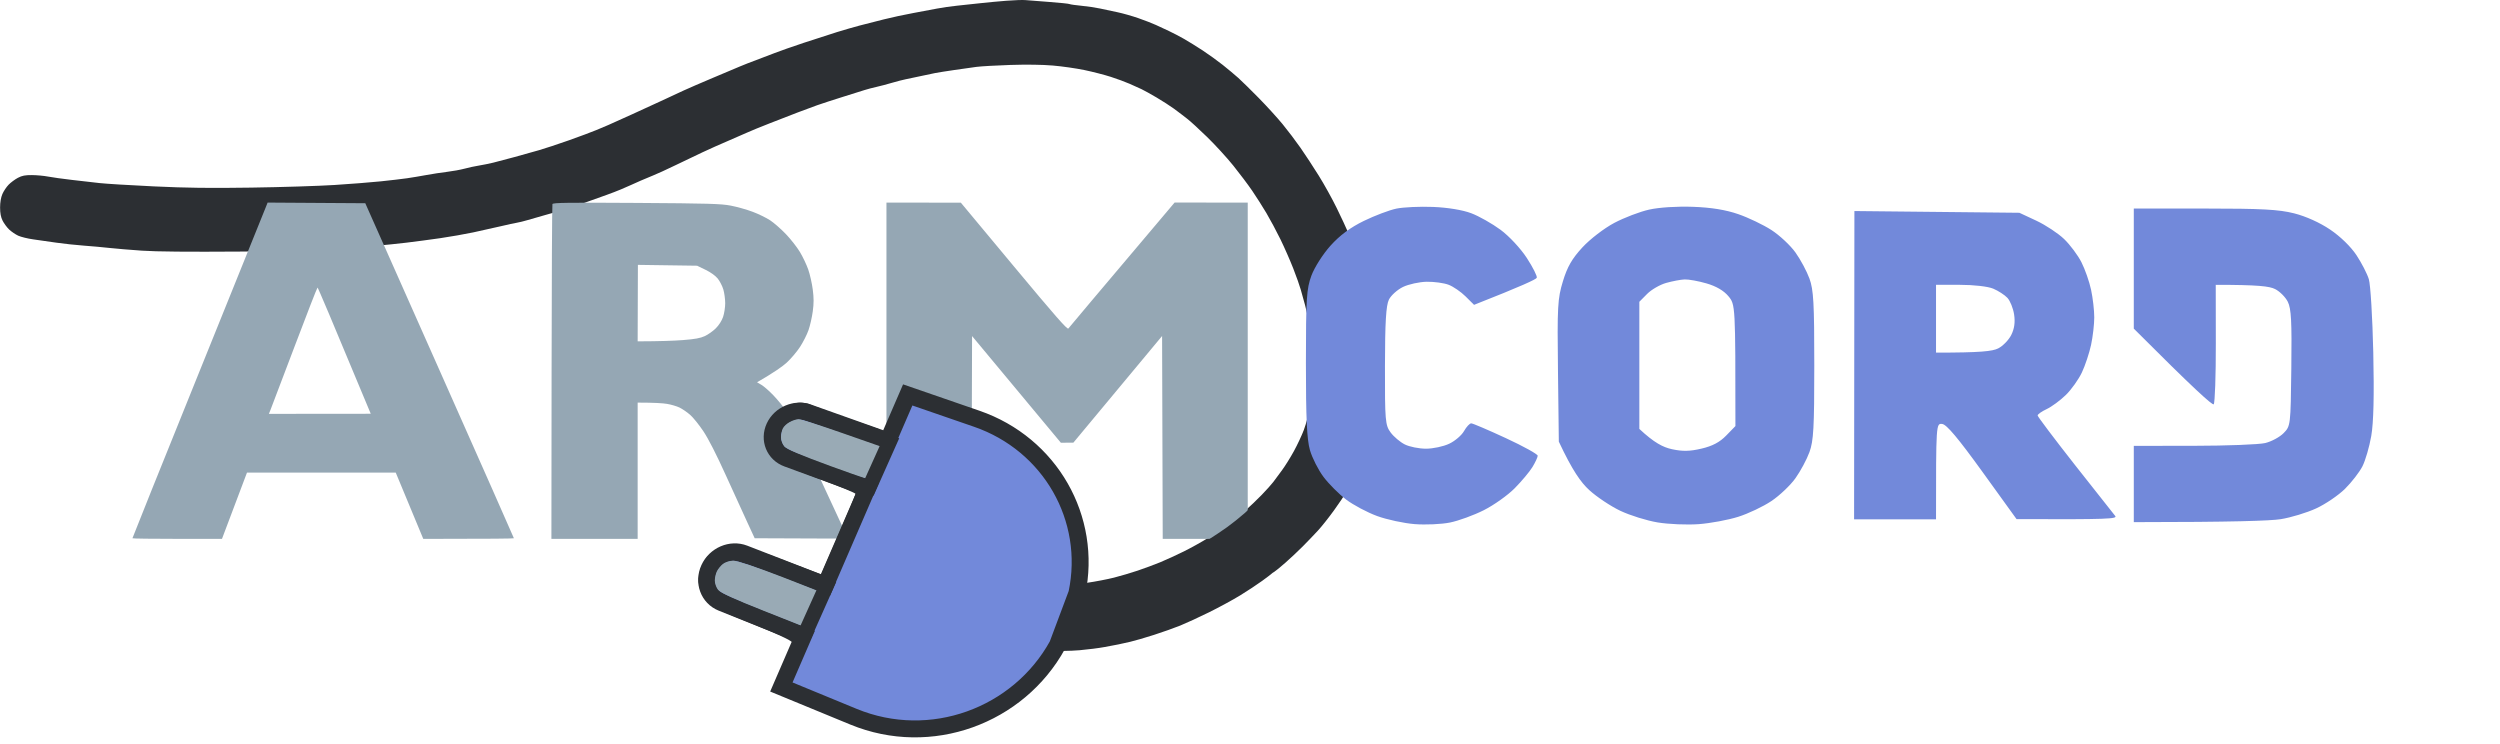
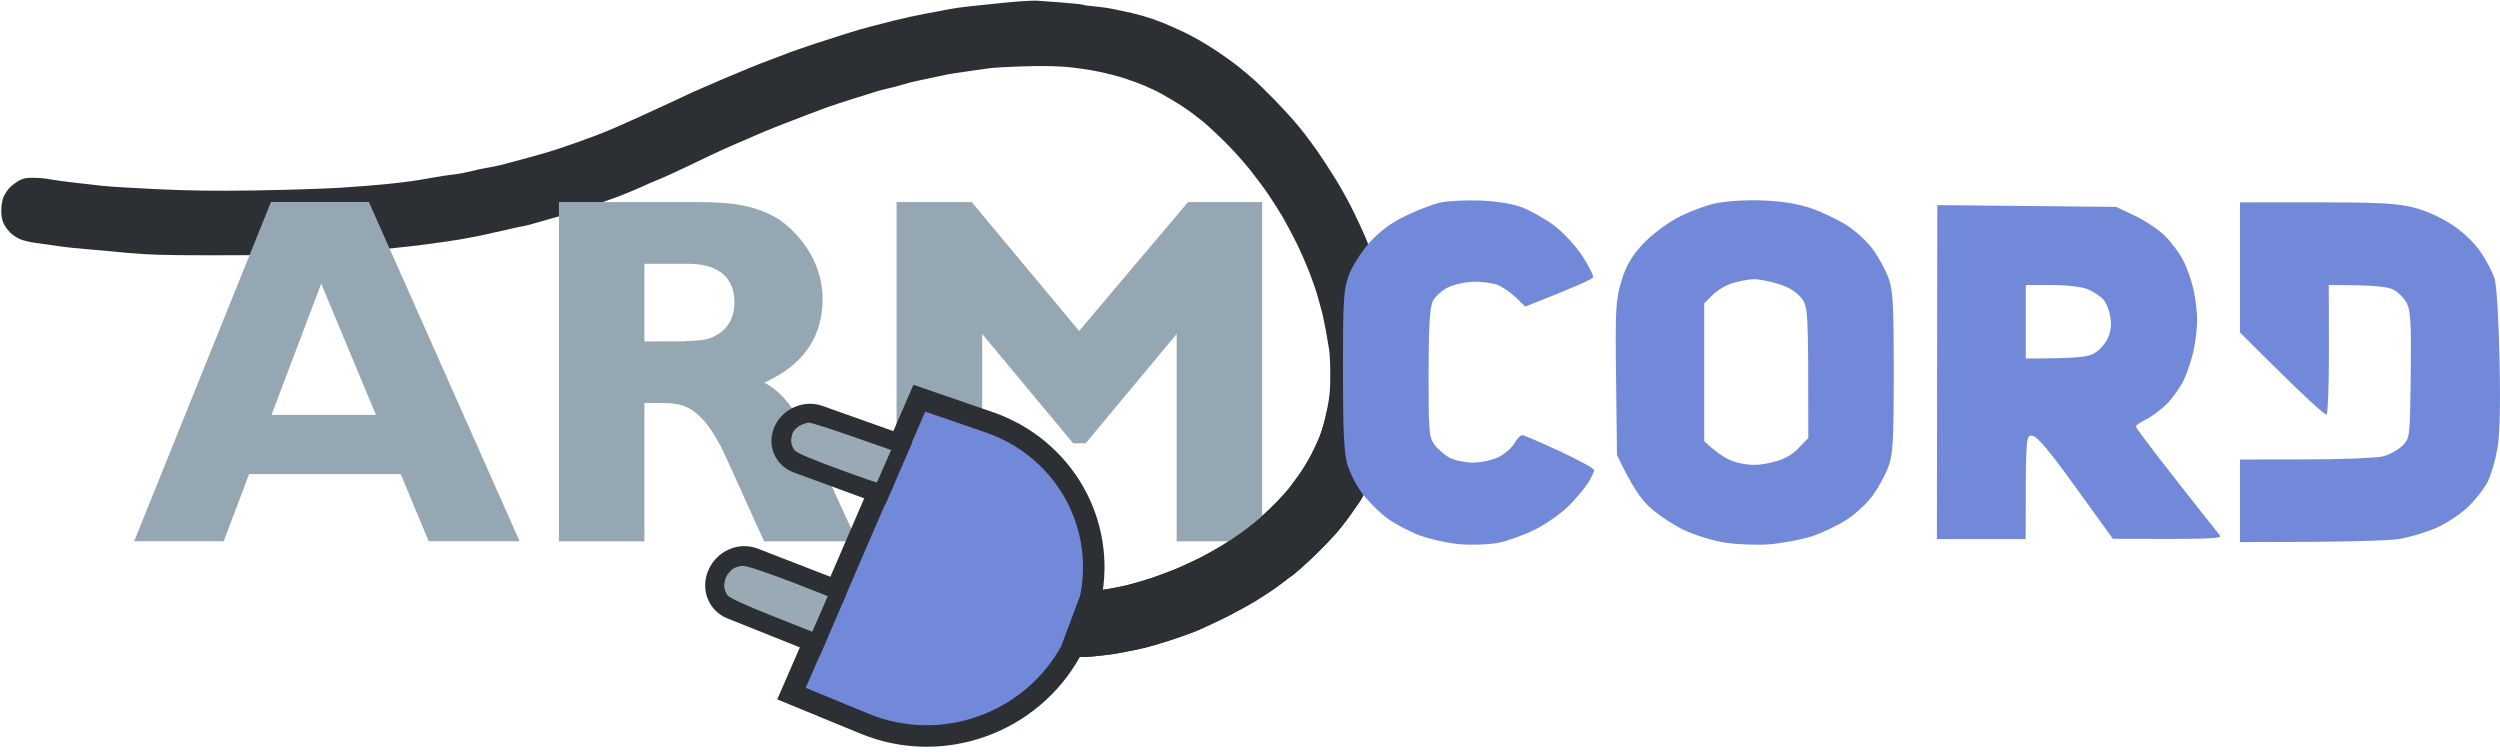
- <svg xmlns="http://www.w3.org/2000/svg" version="1.2" baseProfile="tiny-ps" viewBox="0 0 3629 1080" width="1613" height="480">
+ <svg xmlns="http://www.w3.org/2000/svg" version="1.2" viewBox="0 0 1977 596" width="1977" height="596">
  <style>
- 		tspan { white-space:pre }
- 		.shp0 { fill: #2c2f33 } 
- 		.shp1 { fill: #95a7b4 } 
- 		.shp2 { fill: #7289da;stroke: #2c2f33;stroke-width: 24.572;stroke-dasharray: 0 } 
- 		.shp3 { fill: #99aab5 } 
- 		.shp4 { fill: #7289da } 
+ 		.s0 { fill: #2c2f33 } 
+ 		.s1 { fill: #95a7b3 } 
+ 		.s2 { fill: #7289da;stroke: #2c2f33;stroke-width: 17;stroke-dasharray: 0 } 
+ 		.s3 { fill: #99aab5 } 
+ 		.s4 { fill: #2c2f33;stroke: #2c2f33;stroke-width: 3.5;stroke-dasharray: 0 } 
+ 		.s5 { fill: #7289da } 
	</style>
-   <g id="Folder 1">
-     <g id="ARMCORD-LOGO">
-       <path id="Path 0" class="shp0" d="M1488.18 0.12C1491.67 0.46 1507.18 1.69 1522.64 2.8C1538.13 3.95 1551.59 5.35 1552.59 5.92C1553.59 6.46 1561.36 7.58 1569.84 8.38C1578.33 9.15 1590.56 10.98 1597.05 12.4C1603.53 13.83 1614.99 16.29 1622.48 17.83C1629.96 19.4 1643.42 23.23 1652.42 26.35C1661.39 29.46 1672.82 33.92 1677.82 36.2C1682.8 38.52 1691.4 42.49 1696.88 45.06C1702.37 47.63 1712.17 52.75 1718.66 56.43C1725.14 60.12 1737.4 67.72 1745.89 73.29C1754.37 78.86 1767.43 88.29 1774.92 94.23C1782.4 100.18 1792.61 108.72 1797.61 113.2C1802.58 117.69 1815.95 130.8 1827.29 142.35C1838.64 153.89 1854.15 170.92 1861.78 180.2C1869.41 189.49 1881.16 205 1887.9 214.69C1894.64 224.38 1906.53 242.49 1914.3 254.98C1922.1 267.43 1933.87 288.66 1940.45 302.15C1947.05 315.63 1954.48 331.55 1956.96 337.55C1959.48 343.52 1964.42 355.78 1967.99 364.75C1971.53 373.75 1974.45 381.92 1974.45 382.89C1974.45 383.89 1976.51 390.83 1979.02 398.32C1981.54 405.8 1984.76 417.66 1986.22 424.63C1987.71 431.63 1990.22 442.66 1991.82 449.15C1993.42 455.63 1995.54 468.29 1996.51 477.26C1997.48 486.26 1998.88 507.06 1999.62 523.55C2000.37 540 2000.34 558.8 1999.59 565.29C1998.82 571.78 1997.71 582.38 1997.11 588.86C1996.51 595.35 1994.39 607.2 1992.39 615.18C1990.37 623.18 1988.05 632.55 1987.19 636.06C1986.34 639.55 1982.65 650.15 1979.02 659.63C1975.39 669.12 1968.68 683.83 1964.11 692.32C1959.53 700.8 1954.59 710.18 1953.1 713.18C1951.62 716.18 1944.25 727.2 1936.7 737.66C1929.16 748.15 1918.47 761.63 1912.93 767.6C1907.39 773.6 1897.56 783.86 1891.07 790.38C1884.58 796.92 1873.27 807.55 1865.95 813.98C1858.61 820.4 1851.27 826.43 1849.61 827.35C1847.95 828.26 1846.18 829.52 1845.7 830.12C1845.18 830.72 1839.07 835.38 1832.07 840.46C1825.09 845.55 1810.81 854.98 1800.32 861.4C1789.83 867.83 1769.43 878.92 1754.95 886.06C1740.49 893.2 1721.69 901.86 1713.2 905.29C1704.71 908.72 1687.57 914.8 1675.11 918.8C1662.62 922.83 1647.11 927.35 1640.62 928.83C1634.14 930.35 1626.36 932.06 1623.36 932.66C1620.39 933.23 1611.39 934.95 1603.42 936.43C1595.42 937.95 1579.1 940.03 1567.1 941.09C1554.36 942.23 1531.44 942.55 1511.75 941.83C1481.64 940.78 1475.58 940 1452.78 934.26C1436.26 930.09 1424 925.86 1417.72 922.15C1412.4 919 1406.17 913.98 1403.86 910.98C1401.57 907.98 1398.32 900.23 1396.63 893.75C1393.89 883.26 1393.83 880.92 1396.12 872.86C1397.52 867.89 1400.23 861.35 1402.14 858.38C1404.03 855.38 1407.63 851.12 1410.12 848.89C1412.63 846.66 1418.35 843.09 1422.83 840.92C1428.32 838.29 1434.26 837.03 1440.98 837.12C1446.46 837.2 1453.41 838.18 1456.41 839.32C1459.41 840.43 1468.81 842.98 1477.27 844.98C1489.24 847.78 1499.87 848.63 1524.47 848.83C1545.96 849.03 1563.27 848.12 1578.02 846.03C1589.99 844.32 1607.53 840.95 1617.02 838.55C1626.51 836.12 1642.02 831.55 1651.51 828.35C1660.99 825.18 1675.68 819.69 1684.17 816.23C1692.65 812.75 1708.17 805.6 1718.66 800.4C1729.14 795.18 1744.66 786.55 1753.15 781.23C1761.63 775.89 1774.29 767.46 1781.26 762.43C1788.26 757.43 1799.69 748.29 1806.66 742.15C1813.66 735.98 1824.84 725.32 1831.49 718.43C1838.15 711.55 1845.78 703.06 1848.41 699.58C1851.04 696.06 1856.81 688.32 1861.18 682.32C1865.58 676.35 1873.21 664.09 1878.13 655.12C1883.07 646.12 1889.61 632.23 1892.64 624.26C1895.67 616.26 1900.24 599.52 1902.76 587.06C1906.44 568.8 1907.36 559.03 1907.36 537.15C1907.36 522.18 1906.59 505.43 1905.62 499.95C1904.64 494.46 1902.53 482.2 1900.9 472.72C1899.27 463.26 1896.36 449.78 1894.39 442.78C1892.44 435.8 1889.67 425.8 1888.21 420.55C1886.79 415.32 1881.87 401.43 1877.3 389.72C1872.7 377.98 1864.35 359 1858.75 347.52C1853.15 336.03 1843.95 318.89 1838.35 309.4C1832.72 299.92 1823.38 285.23 1817.58 276.75C1811.78 268.26 1799.49 251.92 1790.29 240.46C1781.06 228.98 1763.83 210.15 1751.97 198.63C1740.14 187.12 1727.17 175.26 1723.2 172.32C1719.2 169.38 1715.51 166.55 1715.03 166C1714.51 165.46 1709.66 161.78 1704.17 157.83C1698.71 153.86 1687.28 146.52 1678.77 141.49C1670.25 136.49 1660.45 131.03 1656.94 129.4C1653.45 127.78 1645.71 124.26 1639.71 121.63C1633.71 119 1621.48 114.46 1612.48 111.58C1603.5 108.69 1586.36 104.26 1574.36 101.75C1562.39 99.23 1541.56 96.26 1528.1 95.12C1512.73 93.83 1489.75 93.52 1466.38 94.29C1445.92 94.98 1423.89 96.23 1417.4 97.09C1410.89 97.95 1396.6 99.98 1385.63 101.58C1374.66 103.15 1362 105.18 1357.51 106.03C1353 106.92 1343.2 108.98 1335.71 110.63C1328.22 112.29 1318.85 114.29 1314.85 115.03C1310.85 115.8 1301.88 118.12 1294.88 120.18C1287.91 122.26 1277.71 124.95 1272.19 126.18C1266.71 127.4 1258.96 129.43 1254.96 130.72C1250.96 131.98 1236.67 136.46 1223.22 140.69C1209.73 144.89 1192.98 150.35 1185.98 152.83C1179.01 155.29 1166.35 159.98 1157.87 163.26C1149.38 166.52 1131.41 173.49 1117.95 178.75C1104.46 184 1089.35 190.2 1084.38 192.49C1079.38 194.8 1066.72 200.32 1056.23 204.78C1045.74 209.23 1029.43 216.52 1019.94 220.98C1010.46 225.43 992.48 234.03 980.02 240.06C967.54 246.12 953.25 252.66 948.25 254.6C943.25 256.58 935.11 259.98 930.11 262.2C925.11 264.43 918.59 267.35 915.59 268.69C912.59 270.06 906.05 272.89 901.07 275.03C896.07 277.15 886.67 280.75 880.19 283.06C873.7 285.38 859.01 290.6 847.53 294.72C836.04 298.8 822.15 303.46 816.67 305C811.18 306.58 799.75 309.8 791.27 312.18C782.78 314.55 771.35 317.83 765.86 319.49C760.38 321.12 753.43 322.83 750.43 323.29C747.43 323.75 736.83 326.06 726.83 328.43C716.86 330.8 698.89 334.8 686.91 337.35C674.94 339.89 653.28 343.69 638.82 345.78C624.34 347.86 602.31 350.8 589.82 352.29C577.33 353.75 558.56 355.72 548.07 356.6C537.59 357.52 513.5 359.63 494.56 361.35C468.38 363.66 433.09 364.6 348.46 365.2C273.97 365.75 226.56 365.32 205.99 363.89C189.02 362.75 167.79 360.95 158.78 359.95C149.81 358.92 133.07 357.43 121.58 356.58C110.12 355.75 92.15 353.8 81.66 352.29C71.18 350.75 56.09 348.58 48.09 347.49C40.12 346.38 30.32 343.98 26.32 342.15C22.32 340.29 16.4 336.26 13.14 333.18C9.92 330.09 5.63 324.29 3.63 320.29C1.11 315.26 0 309.4 0 301.23C0 293.83 1.23 286.58 3.31 281.75C5.14 277.49 9.23 271.38 12.4 268.12C15.57 264.89 21.63 260.38 25.86 258.15C31.83 254.98 36.46 254.09 46.29 254.18C53.26 254.23 63.89 255.2 69.86 256.38C75.86 257.52 91.38 259.69 104.35 261.18C117.32 262.66 135.3 264.72 144.27 265.75C153.27 266.78 188.79 268.95 223.22 270.58C271.22 272.83 304.28 273.26 364.77 272.35C408.21 271.72 462.52 270 485.47 268.55C508.41 267.09 538.64 264.72 552.62 263.26C566.59 261.8 583.73 259.8 590.73 258.78C597.71 257.78 610.36 255.66 618.85 254.09C627.34 252.52 640.82 250.43 648.8 249.49C656.8 248.55 668.23 246.46 674.2 244.86C680.2 243.23 689.6 241.2 695.09 240.35C700.57 239.46 709.97 237.58 715.95 236.12C721.95 234.69 735.83 231 746.8 227.98C757.78 224.95 773.72 220.49 782.21 218.06C790.69 215.63 810.27 209.18 825.75 203.69C841.21 198.2 859.19 191.49 865.67 188.78C872.16 186.06 879.93 182.8 882.93 181.49C885.9 180.2 901.42 173.23 917.39 165.98C933.36 158.72 953.79 149.35 962.77 145.15C971.77 140.92 984.82 134.83 991.8 131.63C998.8 128.4 1018 120.09 1034.46 113.15C1050.92 106.2 1068.89 98.63 1074.37 96.32C1079.86 93.98 1090.49 89.83 1097.98 87.09C1105.46 84.35 1117.29 79.8 1124.29 77.06C1131.29 74.29 1150.47 67.55 1166.95 62.09C1183.41 56.63 1205.04 49.66 1215.04 46.55C1225.02 43.46 1239.7 39.23 1247.7 37.12C1255.68 35.03 1271.62 30.98 1283.08 28.09C1294.56 25.2 1313.77 21.06 1325.74 18.92C1337.71 16.75 1353.23 13.83 1360.23 12.43C1367.2 11.03 1380.29 9.15 1389.26 8.26C1398.23 7.35 1413.35 5.72 1422.83 4.66C1432.32 3.58 1449.46 1.98 1460.95 1.09C1472.44 0.2 1484.67 -0.22 1488.18 0.12Z" />
-       <path id="Path 0" fill-rule="evenodd" class="shp1" d="M388.35 294.09L530.16 295.03L638.02 537.74C697.37 671.23 745.89 780.86 745.89 781.37C745.89 781.86 716.29 782.29 614.34 782.31L574.39 686.11L358.43 686.06L322.14 782.23L257.25 782.26C221.56 782.26 192.27 781.89 192.13 781.4C192.02 780.91 235.22 673.31 288.2 542.31C341.14 411.29 385.35 301.83 386.4 299.09L388.35 294.09ZM427.41 503.26C445.24 456.09 460.27 417.49 460.84 417.46C461.41 417.43 479.04 458.66 538.1 600.66L390.2 600.8L392.6 594.89C393.95 591.66 409.61 550.43 427.41 503.26ZM801.84 296.23C801.3 297.57 800.75 407.46 800.61 540.46L800.35 782.26L925.56 782.26L925.56 584.46C950.19 584.49 962.22 585.31 968.22 586.31C974.2 587.31 982.37 589.71 986.37 591.66C990.37 593.6 997.23 598.29 1001.6 602.09C1006 605.86 1014.74 616.71 1021.06 626.2C1028.46 637.34 1039.91 659.8 1053.46 689.71C1065 715.17 1079.18 746.2 1084.95 758.69L1095.43 781.37C1200.07 782.06 1230.47 781.86 1230.47 781.37C1230.47 780.86 1226.3 771.69 1221.22 760.94C1216.16 750.2 1202.59 721.03 1191.1 696.06C1179.61 671.11 1165.3 640.91 1159.3 628.91C1153.3 616.94 1145.07 602.26 1141.01 596.26C1136.92 590.26 1128.64 580.2 1122.61 573.89C1116.55 567.57 1108.72 560.71 1105.23 558.69L1098.89 554.97C1123.81 540.57 1135.95 531.89 1141.98 526.4C1147.98 520.91 1156.64 510.69 1161.21 503.71C1165.78 496.71 1171.35 485.69 1173.61 479.2C1175.87 472.71 1178.64 460.49 1179.78 452C1181.38 440.31 1181.36 432.6 1179.75 420.23C1178.58 411.26 1175.64 398.2 1173.18 391.2C1170.73 384.2 1165.3 372.77 1161.1 365.8C1156.9 358.8 1147.72 347.09 1140.69 339.77C1133.67 332.43 1123.44 323.49 1117.95 319.86C1112.46 316.23 1101.01 310.63 1092.52 307.46C1084.06 304.26 1069.75 300.23 1060.77 298.51C1046.6 295.77 1028.54 295.26 923.62 294.57C824.01 293.94 802.61 294.23 801.84 296.23ZM925.91 384.51L1011.86 385.74L1024.06 391.66C1031.49 395.23 1038.43 400.23 1041.77 404.34C1044.8 408.09 1048.49 415.26 1049.94 420.23C1051.43 425.23 1052.63 434.2 1052.66 440.2C1052.66 446.17 1051.26 455.17 1049.54 460.17C1047.69 465.57 1043.49 472.17 1039.09 476.54C1035.06 480.54 1027.86 485.66 1023.11 487.89C1016.63 490.91 1008.77 492.34 991.37 493.69C978.62 494.66 958.62 495.46 925.56 495.54L925.91 384.51ZM1286.74 782.26L1410.12 782.26L1411.03 487.86L1539.9 642.69L1558.04 642.63L1686.88 487.77L1687.8 782.26L1811.21 782.26L1811.21 294.11L1705.06 294.03C1586.9 433.8 1551.79 475.51 1550.79 476.91C1549.39 478.89 1531.33 458.29 1471.84 386.83L1394.72 294.2L1286.74 294.11L1286.74 782.26Z" />
-       <path id="Path 0" class="shp0" d="M1906.76 585.94C1908.36 586.63 1917.13 597.77 1926.22 610.69C1935.33 623.63 1945.68 639.14 1949.22 645.17C1952.76 651.2 1959.08 660.63 1963.25 666.11C1967.42 671.63 1970.82 677.74 1970.82 679.74C1970.82 681.74 1967.42 689.49 1963.31 696.97C1959.16 704.46 1954.56 713.03 1953.1 716.03C1951.62 719.03 1944.25 730.06 1936.7 740.51C1929.16 751 1918.47 764.49 1912.93 770.46C1907.39 776.46 1897.56 786.71 1891.07 793.23C1884.58 799.77 1873.27 810.4 1865.95 816.83C1858.61 823.26 1851.27 829.29 1849.61 830.2C1847.95 831.11 1846.18 832.37 1845.7 832.97C1845.18 833.57 1839.07 838.23 1832.07 843.31C1825.09 848.4 1810.81 857.83 1800.32 864.26C1789.83 870.69 1769.43 881.77 1754.95 888.91C1740.49 896.06 1721.69 904.71 1713.2 908.14C1704.71 911.57 1687.57 917.66 1675.11 921.66C1662.62 925.69 1647.11 930.2 1640.62 931.69C1634.14 933.2 1626.36 934.91 1623.36 935.51C1620.39 936.09 1611.39 937.8 1603.42 939.29C1595.42 940.8 1579.1 942.89 1567.1 943.94C1554.36 945.09 1531.44 945.4 1511.75 944.69C1481.64 943.63 1475.58 942.86 1452.78 937.11C1436.26 932.94 1424 928.71 1417.72 925C1412.4 921.86 1406.17 916.83 1403.86 913.83C1401.57 910.83 1398.32 903.09 1396.63 896.6C1393.89 886.11 1393.83 883.77 1396.12 875.71C1397.52 870.74 1400.23 864.2 1402.14 861.23C1404.03 858.23 1407.63 853.97 1410.12 851.74C1412.63 849.51 1418.35 845.94 1422.83 843.77C1428.32 841.14 1434.26 839.89 1440.98 839.97C1446.46 840.06 1453.41 841.03 1456.41 842.17C1459.41 843.29 1468.81 845.83 1477.27 847.83C1489.24 850.63 1499.87 851.49 1524.47 851.69C1545.96 851.89 1563.27 850.97 1578.02 848.89C1589.99 847.17 1607.53 843.8 1617.02 841.4C1626.51 838.97 1642.02 834.4 1651.51 831.2C1660.99 828.03 1675.68 822.54 1684.17 819.09C1692.65 815.6 1708.17 808.46 1718.66 803.26C1729.14 798.03 1744.66 789.4 1753.15 784.09C1761.63 778.74 1774.29 770.31 1781.26 765.29C1788.26 760.29 1799.69 751.14 1806.66 745C1813.66 738.83 1824.84 728.17 1831.49 721.29C1838.15 714.4 1845.78 705.91 1848.41 702.43C1851.04 698.91 1856.81 691.17 1861.18 685.17C1865.58 679.2 1873.21 666.94 1878.13 657.97C1883.07 648.97 1889.56 635.09 1892.59 627.11C1895.59 619.11 1899.36 606.31 1900.96 598.66C1903.36 587.14 1904.36 584.91 1906.76 585.94Z" />
-       <g id="Plug">
-         <path id="Layer" class="shp2" d="M1173.38 598.97L1288.76 640L1317.62 573.31L1417.8 607.89C1524.61 644.77 1586.13 752.77 1563.16 861.37L1535.04 936.4C1478.35 1039.29 1350.94 1086.57 1238.99 1040.49L1134.18 997.31L1166.55 922.51L1047.74 875.06C1028.46 867.31 1020.31 845.03 1029.31 825.43C1038.29 805.89 1061 796.14 1080.23 803.6L1198.13 849.34L1259.22 708.17L1142.89 665.63C1124.01 658.77 1115.66 638.23 1124.12 619.86C1132.55 601.63 1154.5 592.29 1173.38 598.97L1173.38 598.97Z" />
-         <path id="Layer" class="shp0" d="M1161.12 584.51C1166.61 584.46 1173.24 585.66 1175.81 587.14C1178.35 588.63 1199.7 596.57 1223.16 604.71C1246.65 612.94 1269.19 620.74 1273.22 622.09C1279.76 624.2 1280.56 625.74 1280.56 636.46C1280.56 643.09 1279.96 648.49 1279.22 648.49C1278.48 648.49 1252.68 639.49 1221.82 628.49C1191.01 617.43 1163.35 608.43 1160.44 608.43C1157.52 608.43 1151.5 610.26 1147.12 612.49C1142.72 614.66 1137.89 618.89 1136.41 621.8C1134.98 624.71 1133.72 630.43 1133.64 634.46C1133.58 638.51 1135.67 644.54 1138.32 647.83C1141.61 651.94 1162.3 660.86 1204.47 676.37C1238.25 688.74 1265.62 699.83 1265.3 701.03C1265.02 702.2 1260.42 713.37 1255.13 725.86C1249.79 738.34 1241.9 755.77 1237.59 764.6C1233.25 773.37 1229.76 782.69 1229.76 785.23C1229.82 787.83 1225.13 799.86 1219.36 811.97C1213.61 824.09 1207.01 840.26 1204.7 847.97C1202.39 855.66 1200.21 861.97 1199.84 861.97C1199.47 862.03 1170.93 851.17 1136.41 837.89C1098.83 823.46 1069.97 813.86 1064.35 813.97C1059.26 814 1052.49 816.14 1049.32 818.69C1046.2 821.2 1042.31 825.97 1040.66 829.26C1039.03 832.6 1037.69 838.91 1037.69 843.29C1037.69 848 1040.17 853.86 1043.66 857.49C1047.14 861 1075.06 873.8 1109.18 887.49C1141.84 900.63 1168.61 911.94 1168.61 912.69C1168.55 913.43 1164.61 919.17 1159.84 925.43C1153.24 934.03 1150.78 935.8 1149.78 932.54C1148.92 929.89 1127.35 919.83 1092.38 905.83C1046.72 887.57 1034.74 881.69 1027.66 874.03C1022.88 868.89 1017.6 859.57 1015.83 853.29C1013.37 844.43 1013.4 839.34 1016 829.97C1017.86 823.34 1022.03 814.34 1025.34 809.91C1028.69 805.57 1036.71 799.26 1043.2 795.97C1049.83 792.63 1060 789.97 1066.35 789.97C1074.23 789.91 1095.15 796.66 1191.96 833.94L1216.9 776.57C1230.64 745.03 1241.87 718.2 1241.87 716.94C1241.87 715.69 1217.04 705.49 1186.76 694.26C1146.47 679.31 1129.35 671.69 1123.26 665.83C1118.69 661.43 1113.64 653.63 1112.01 648.49C1110.38 643.31 1109.72 633.71 1110.61 627.14C1111.58 619.43 1114.92 611.77 1119.95 605.8C1124.26 600.66 1132.98 593.77 1139.44 590.54C1145.84 587.23 1155.61 584.54 1161.12 584.51L1161.12 584.51Z" />
-         <path id="Layer" class="shp3" d="M1159.1 608.49C1162.07 608.4 1190.87 617.57 1223.16 628.86C1255.48 640.17 1282.19 649.49 1282.56 649.63C1282.93 649.74 1281.11 659.34 1278.56 670.97C1275.96 682.63 1272.68 693.86 1271.19 695.86C1269.02 698.91 1257.22 695.43 1205.81 676.69C1162.44 660.86 1141.61 651.94 1138.32 647.83C1135.67 644.54 1133.58 638.51 1133.64 634.46C1133.72 630.43 1134.98 624.71 1136.41 621.8C1137.89 618.89 1142.38 614.71 1146.44 612.57C1150.47 610.43 1156.18 608.57 1159.1 608.49L1159.1 608.49ZM1064.35 813.97C1069.97 813.86 1098.69 823.46 1136.41 838C1170.93 851.31 1199.47 862.71 1199.84 863.4C1200.21 864.11 1193.84 875.14 1170.93 911.34L1108.98 886.83C1066.86 870.2 1045.46 860.34 1042.23 856.14C1039.63 852.74 1037.49 846.66 1037.57 842.63C1037.63 838.6 1039.03 832.6 1040.66 829.26C1042.31 825.97 1046.2 821.2 1049.32 818.69C1052.49 816.14 1059.26 814 1064.35 813.97Z" />
-         <path id="Layer" class="shp0" d="M1283.88 632.03L1305.28 636.17L1268.13 719.51L1246.67 714.57L1283.88 632.03Z" />
-         <path id="Layer copy" class="shp0" d="M1192.44 840.6L1213.84 844.74L1176.7 928.09L1155.24 923.14L1192.44 840.6Z" />
-       </g>
+   <g id="Arm + Cord">
+     <path id="Path 0" class="s0" d="m821 0.6c1.9 0.2 10.5 0.8 19 1.4c8.5 0.7 15.9 1.4 16.5 1.8c0.5 0.3 4.8 0.9 9.5 1.3c4.7 0.4 11.4 1.4 15 2.2c3.6 0.8 9.9 2.2 14 3c4.1 0.9 11.5 3 16.5 4.7c4.9 1.7 11.2 4.2 14 5.5c2.7 1.2 7.5 3.4 10.5 4.8c3 1.4 8.4 4.3 12 6.3c3.6 2 10.3 6.2 15 9.3c4.7 3.1 11.9 8.3 16 11.5c4.1 3.3 9.7 8 12.5 10.5c2.8 2.4 10.1 9.7 16.4 16c6.2 6.4 14.8 15.8 19 20.9c4.2 5.1 10.6 13.7 14.4 19c3.7 5.3 10.2 15.3 14.5 22.2c4.3 6.9 10.8 18.6 14.4 26c3.6 7.4 7.7 16.2 9.1 19.5c1.4 3.3 4.1 10 6.1 15c1.9 4.9 3.5 9.4 3.6 10c0 0.5 1.1 4.4 2.5 8.5c1.3 4.1 3.1 10.6 3.9 14.5c0.8 3.8 2.2 9.9 3.1 13.5c0.9 3.6 2.1 10.5 2.6 15.5c0.5 4.9 1.3 16.4 1.7 25.5c0.4 9.1 0.4 19.4 0 23c-0.4 3.6-1 9.4-1.4 13c-0.3 3.6-1.5 10.1-2.6 14.5c-1.1 4.4-2.4 9.6-2.8 11.5c-0.5 1.9-2.5 7.8-4.5 13c-2 5.2-5.7 13.3-8.2 18c-2.6 4.7-5.3 9.8-6.1 11.5c-0.8 1.6-4.9 7.7-9.1 13.5c-4.1 5.8-10 13.2-13.1 16.5c-3 3.3-8.4 8.9-12 12.5c-3.6 3.6-9.8 9.5-13.8 13c-4.1 3.6-8.1 6.9-9 7.4c-1 0.5-1.9 1.2-2.2 1.5c-0.3 0.4-3.7 2.9-7.5 5.7c-3.9 2.9-11.7 8-17.5 11.6c-5.8 3.5-17 9.6-25 13.6c-8 3.9-18.3 8.7-23 10.6c-4.7 1.9-14.1 5.2-21 7.4c-6.9 2.2-15.4 4.7-19 5.5c-3.6 0.9-7.9 1.8-9.5 2.1c-1.7 0.4-6.6 1.3-11 2.1c-4.4 0.9-13.4 2-20 2.6c-7 0.6-19.7 0.8-30.5 0.4c-16.6-0.6-19.9-1-32.5-4.2c-9.1-2.3-15.9-4.6-19.3-6.6c-2.9-1.8-6.4-4.6-7.6-6.2c-1.3-1.7-3.1-5.9-4-9.5c-1.5-5.8-1.6-7.1-0.3-11.5c0.8-2.7 2.2-6.3 3.3-8c1-1.6 3-4 4.4-5.2c1.4-1.2 4.5-3.2 7-4.4c3-1.5 6.3-2.1 10-2.1c3 0 6.8 0.6 8.5 1.2c1.6 0.6 6.8 2 11.5 3.1c6.6 1.6 12.4 2 26 2.2c11.8 0.1 21.4-0.4 29.5-1.6c6.6-0.9 16.3-2.8 21.5-4.1c5.2-1.3 13.8-3.9 19-5.6c5.2-1.8 13.3-4.8 18-6.7c4.7-1.9 13.2-5.9 19-8.7c5.8-2.9 14.3-7.7 19-10.6c4.7-2.9 11.6-7.6 15.5-10.4c3.8-2.7 10.1-7.8 14-11.1c3.8-3.4 10-9.3 13.7-13.1c3.6-3.8 7.8-8.5 9.3-10.4c1.5-1.9 4.6-6.2 7-9.5c2.5-3.3 6.7-10.1 9.4-15c2.7-5 6.3-12.6 8-17c1.6-4.4 4.2-13.6 5.5-20.5c2.1-10.1 2.6-15.4 2.6-27.5c0-8.3-0.4-17.5-1-20.5c-0.5-3-1.7-9.8-2.6-15c-0.9-5.2-2.5-12.7-3.6-16.5c-1-3.9-2.6-9.4-3.4-12.3c-0.8-2.8-3.5-10.5-6-17c-2.5-6.4-7.1-16.9-10.2-23.2c-3.1-6.3-8.2-15.8-11.2-21c-3.1-5.2-8.3-13.3-11.5-18c-3.2-4.7-10-13.7-15-20c-5.1-6.3-14.6-16.7-21.1-23c-6.6-6.4-13.7-12.9-15.9-14.5c-2.2-1.7-4.2-3.2-4.5-3.5c-0.3-0.3-3-2.4-6-4.5c-3-2.2-9.3-6.3-14-9c-4.7-2.8-10.1-5.8-12-6.7c-1.9-0.9-6.2-2.8-9.5-4.3c-3.3-1.4-10.1-3.9-15-5.5c-5-1.6-14.4-4.1-21-5.4c-6.6-1.4-18.1-3.1-25.5-3.7c-8.5-0.7-21.1-0.9-34-0.4c-11.3 0.3-23.4 1-27 1.5c-3.6 0.5-11.5 1.6-17.5 2.5c-6.1 0.8-13 2-15.5 2.4c-2.5 0.5-7.9 1.7-12 2.6c-4.1 0.9-9.3 2-11.5 2.4c-2.2 0.4-7.2 1.7-11 2.8c-3.9 1.2-9.5 2.7-12.5 3.3c-3 0.7-7.3 1.8-9.5 2.5c-2.2 0.7-10.1 3.2-17.5 5.5c-7.4 2.3-16.7 5.4-20.5 6.7c-3.9 1.4-10.8 4-15.5 5.8c-4.7 1.8-14.6 5.6-22 8.5c-7.4 2.9-15.8 6.3-18.5 7.6c-2.8 1.2-9.7 4.3-15.5 6.7c-5.8 2.5-14.8 6.5-20 9c-5.2 2.4-15.1 7.2-22 10.5c-6.9 3.3-14.8 6.9-17.5 8c-2.8 1.1-7.3 3-10 4.2c-2.8 1.2-6.4 2.8-8 3.6c-1.7 0.7-5.3 2.3-8 3.4c-2.8 1.2-7.9 3.2-11.5 4.5c-3.6 1.3-11.7 4.1-18 6.4c-6.3 2.3-14 4.8-17 5.7c-3 0.8-9.3 2.6-14 3.9c-4.7 1.3-11 3.1-14 4c-3 1-6.9 1.9-8.5 2.2c-1.7 0.2-7.5 1.5-13 2.8c-5.5 1.3-15.4 3.5-22 4.9c-6.6 1.4-18.5 3.5-26.5 4.6c-8 1.2-20.1 2.8-27 3.6c-6.9 0.8-17.2 1.9-23 2.4c-5.8 0.5-19.1 1.7-29.5 2.6c-14.4 1.3-33.9 1.8-80.5 2.2c-41 0.2-67.2 0-78.5-0.8c-9.4-0.6-21.1-1.6-26-2.2c-5-0.5-14.2-1.3-20.5-1.8c-6.3-0.5-16.2-1.5-22-2.4c-5.8-0.8-14.1-2-18.5-2.6c-4.4-0.6-9.8-2-12-3c-2.2-1-5.5-3.2-7.3-4.9c-1.7-1.7-4.1-4.9-5.2-7.1c-1.4-2.8-2-6-2-10.5c0-4.1 0.7-8.1 1.8-10.8c1-2.3 3.3-5.7 5-7.5c1.8-1.7 5.1-4.2 7.4-5.5c3.3-1.7 5.9-2.2 11.3-2.1c3.8 0 9.7 0.5 13 1.2c3.3 0.6 11.8 1.8 19 2.6c7.1 0.8 17 2 22 2.5c4.9 0.6 24.5 1.8 43.5 2.7c26.4 1.2 44.7 1.5 78 1c23.9-0.4 53.8-1.3 66.5-2.1c12.6-0.8 29.3-2.1 37-2.9c7.7-0.8 17.1-1.9 21-2.5c3.8-0.6 10.8-1.7 15.5-2.6c4.7-0.9 12.1-2 16.5-2.5c4.4-0.5 10.7-1.7 14-2.6c3.3-0.9 8.5-2 11.5-2.5c3-0.4 8.2-1.5 11.5-2.3c3.3-0.8 10.9-2.8 17-4.5c6-1.6 14.8-4.1 19.5-5.4c4.7-1.4 15.5-4.9 24-8c8.5-3 18.4-6.7 22-8.2c3.6-1.5 7.8-3.3 9.5-4c1.6-0.7 10.2-4.5 19-8.5c8.8-4 20-9.2 25-11.5c4.9-2.3 12.1-5.7 16-7.5c3.8-1.7 14.4-6.3 23.5-10.2c9.1-3.8 19-8 22-9.2c3-1.3 8.9-3.6 13-5.1c4.1-1.5 10.6-4 14.5-5.5c3.8-1.6 14.4-5.3 23.5-8.3c9.1-3 21-6.8 26.5-8.5c5.5-1.8 13.6-4.1 18-5.2c4.4-1.2 13.2-3.4 19.5-5c6.3-1.6 16.9-3.9 23.5-5.1c6.6-1.2 15.1-2.8 19-3.6c3.8-0.7 11-1.8 16-2.3c4.9-0.5 13.3-1.3 18.5-1.9c5.2-0.6 14.7-1.5 21-2c6.3-0.5 13.1-0.7 15-0.5z" />
+     <path id="ARM" fill-rule="evenodd" class="s1" d="m410.9 428h-71.9l-22.1-53.1h-119.9l-20.1 53.1h-70.8l108.2-268.3h77.4zm-156.9-203.7l-39.3 103.8h82.6zm291-64.5c24.4 0 48.8 0 70.5 13.4c14.1 9.4 35 31.5 35 63.3c0 44.9-34.7 60.6-46.1 66.1c19.3 9.4 32.7 36.6 38.6 50.4c7.5 15.3 18.9 40.5 25.9 55.8l9.1 19.3h-73.6c-5.9-11.8-29.1-64.9-34.6-75.5c-18.1-33.9-31.4-33.9-50.3-33.9h-9.9v109.4h-67.6v-268.3zm-35.4 48.8v61.4h27.9c17.3-0.8 21.7-0.8 28.7-4.8c9.9-5.1 14.6-14.9 14.6-25.9c0-30.7-29.9-30.7-37.4-30.7zm488.5 219.5h-67.6v-164l-72 86.5h-9.8l-72-86.5v164h-67.7v-268.3h59.4l85 101.9l86.1-101.9h58.6z" />
+     <path id="Path 0" class="s0" d="m1051.7 321.8c0.8 0.4 5.7 6.5 10.7 13.7c5 7.1 10.7 15.6 12.6 19c2 3.3 5.5 8.5 7.8 11.5c2.3 3 4.1 6.4 4.1 7.5c0 1.1-1.8 5.4-4.1 9.5c-2.3 4.1-4.8 8.8-5.6 10.5c-0.8 1.6-4.9 7.7-9.1 13.5c-4.1 5.8-10 13.2-13.1 16.5c-3 3.3-8.4 8.9-12 12.5c-3.6 3.6-9.8 9.5-13.8 13c-4.1 3.6-8.1 6.9-9 7.4c-1 0.5-1.9 1.2-2.2 1.5c-0.3 0.4-3.7 2.9-7.5 5.7c-3.9 2.9-11.7 8-17.5 11.6c-5.8 3.5-17 9.6-25 13.6c-8 3.9-18.3 8.7-23 10.6c-4.7 1.9-14.1 5.2-21 7.4c-6.9 2.2-15.4 4.7-19 5.5c-3.6 0.9-7.9 1.8-9.5 2.1c-1.7 0.4-6.6 1.3-11 2.1c-4.4 0.9-13.4 2-20 2.6c-7 0.6-19.7 0.8-30.5 0.4c-16.6-0.6-19.9-1-32.5-4.2c-9.1-2.3-15.9-4.6-19.3-6.6c-2.9-1.8-6.4-4.6-7.6-6.2c-1.3-1.7-3.1-5.9-4-9.5c-1.5-5.8-1.6-7.1-0.3-11.5c0.8-2.8 2.2-6.3 3.3-8c1-1.6 3-4 4.4-5.2c1.4-1.2 4.5-3.2 7-4.4c3-1.5 6.3-2.1 10-2.1c3 0 6.8 0.6 8.5 1.2c1.6 0.6 6.8 2 11.5 3.1c6.6 1.6 12.4 2 26 2.2c11.8 0.1 21.4-0.4 29.5-1.6c6.6-0.9 16.3-2.8 21.5-4.1c5.2-1.3 13.8-3.9 19-5.6c5.2-1.8 13.3-4.8 18-6.7c4.7-1.9 13.2-5.9 19-8.7c5.8-2.9 14.3-7.7 19-10.6c4.7-2.9 11.6-7.6 15.5-10.4c3.8-2.7 10.1-7.8 14-11.1c3.8-3.4 10-9.3 13.7-13.1c3.6-3.8 7.8-8.5 9.3-10.4c1.5-1.9 4.6-6.2 7-9.5c2.5-3.3 6.7-10.1 9.4-15c2.7-5 6.3-12.6 7.9-17c1.7-4.4 3.8-11.5 4.7-15.7c1.3-6.3 1.8-7.6 3.2-7z" />
+     <g id="Plug">
+       <path id="Layer" class="s2" d="m647.6 329l63.5 22.6l15.9-36.7l55.2 19c58.9 20.3 92.8 79.8 80.1 139.7l-15.5 41.3c-31.2 56.7-101.4 82.8-163.1 57.4l-57.8-23.8l17.9-41.2l-65.5-26.2c-10.6-4.2-15.1-16.5-10.1-27.3c4.9-10.8 17.4-16.2 28-12l65 25.2l33.6-77.8l-64-23.5c-10.5-3.8-15.1-15.1-10.4-25.2c4.7-10 16.7-15.2 27.2-11.5z" />
+       <path id="Layer" class="s3" d="m639.7 334.2c1.6 0 17.5 5 35.3 11.3c17.8 6.2 32.5 11.3 32.7 11.4c0.2 0.1-0.8 5.4-2.2 11.8c-1.4 6.4-3.2 12.6-4.1 13.7c-1.2 1.7-7.7-0.3-36-10.6c-23.9-8.7-35.4-13.6-37.2-15.9c-1.4-1.8-2.6-5.1-2.6-7.3c0.1-2.3 0.8-5.4 1.6-7c0.8-1.6 3.3-3.9 5.5-5.1c2.2-1.2 5.4-2.2 7-2.3zm-52.2 113.3c3.1-0.1 18.9 5.2 39.7 13.2c19 7.3 34.7 13.6 34.9 14c0.2 0.4-3.3 6.5-15.9 26.4l-34.1-13.5c-23.2-9.2-35-14.6-36.8-16.9c-1.5-1.9-2.6-5.2-2.6-7.4c0-2.3 0.8-5.6 1.7-7.4c0.9-1.8 3.1-4.4 4.8-5.8c1.7-1.4 5.5-2.6 8.3-2.6z" />
+       <path id="Line" class="s4" d="m710.5 346.9l8.5 4.1l-19.8 45.8l-8.5-4.5z" />
+       <path id="Line" class="s4" d="m658.5 466.9l8.5 4.1l-19.8 45.8l-8.5-4.5z" />
    </g>
-     <path id="Path 0" fill-rule="evenodd" class="shp4" d="M2080.29 300.4C2101.4 301.23 2123.23 304.83 2135.66 309.54C2146.95 313.8 2166.09 324.63 2178.24 333.6C2190.75 342.86 2207.27 360.57 2216.36 374.51C2225.16 388.06 2231.67 400.97 2230.81 403.23C2229.96 405.49 2209.13 415.26 2139.75 442.54L2127.46 430.31C2120.69 423.6 2109.6 415.97 2102.83 413.4C2096.09 410.8 2081.77 408.86 2071.06 409.03C2060.34 409.23 2044.86 412.6 2036.65 416.54C2028.45 420.51 2019.22 428.8 2016.14 435C2012 443.4 2010.51 468.09 2010.42 531.4C2010.28 610.69 2010.85 617.26 2018.62 627.77C2023.2 633.97 2032.51 641.83 2039.25 645.2C2046.03 648.6 2059.89 651.37 2070.03 651.37C2080.17 651.37 2095.35 648.14 2103.69 644.17C2112.06 640.23 2121.75 631.94 2125.23 625.74C2128.72 619.57 2133.41 614.54 2135.66 614.57C2137.92 614.6 2160.58 624.29 2186.04 636.09C2211.5 647.86 2232.24 659.37 2232.16 661.6C2232.1 663.86 2228.64 671.26 2224.53 678.03C2220.38 684.8 2208.81 698.63 2198.78 708.77C2188.75 718.94 2168.58 733.26 2154.01 740.6C2139.41 747.97 2117.29 756.03 2104.89 758.54C2092.49 761.06 2069.4 762.11 2053.63 760.86C2037.83 759.63 2013.22 754.31 1998.94 749.09C1984.65 743.83 1964.45 733.09 1954.02 725.2C1943.62 717.29 1928.87 702.51 1921.25 692.37C1913.62 682.23 1904.76 664.69 1901.5 653.4C1897.07 637.94 1895.64 606.89 1895.67 527.29C1895.7 433.03 1896.56 419.37 1903.64 400.14C1908.07 388.17 1920.36 368.86 1931.33 356.66C1944.82 341.66 1960.19 330.23 1979.79 320.69C1995.59 313 2016.8 304.97 2026.97 302.86C2037.11 300.74 2061.11 299.63 2080.29 300.4ZM2457.66 300.23C2484.21 301.2 2505.12 304.6 2523.27 310.86C2537.95 315.91 2559.64 326.31 2571.47 333.94C2583.33 341.6 2599.02 356.26 2606.33 366.51C2613.67 376.77 2622.82 393.83 2626.67 404.43C2632.62 420.77 2633.68 440.06 2633.68 530.37C2633.68 620.69 2632.62 639.97 2626.67 656.29C2622.82 666.91 2613.67 683.97 2606.33 694.23C2599.02 704.49 2583.33 719.4 2571.47 727.34C2559.64 735.29 2537.95 745.6 2523.27 750.23C2508.61 754.86 2482.78 759.66 2465.86 760.91C2448.92 762.14 2422.17 761.03 2406.37 758.43C2390.57 755.8 2366.14 748.2 2352.02 741.49C2337.94 734.77 2317.62 721.23 2306.91 711.37C2294.88 700.31 2282.7 683.46 2262.82 641.11L2261.59 538.57C2260.44 444.8 2261.04 433.66 2268.76 408.34C2275.13 387.31 2281.96 375.49 2297.05 359.14C2308.16 347.11 2328.54 331.46 2343.19 323.66C2357.65 316 2380.54 307.26 2394.06 304.26C2408.57 301.03 2434.66 299.37 2457.66 300.23ZM2391 426.69L2379.71 438.09L2379.71 622.66C2401.37 642.89 2414.09 649.26 2426.89 652.06C2442.49 655.46 2452.8 655.29 2469.95 651.26C2485.86 647.54 2496.44 641.94 2505.84 632.26L2519.18 618.54C2519.18 442.31 2519.15 442.17 2508.92 429.89C2502.24 421.89 2491.15 415.43 2477.12 411.4C2465.29 407.97 2450.97 405.4 2445.35 405.66C2439.69 405.91 2427.72 408.17 2418.69 410.71C2409.66 413.23 2397.2 420.43 2391 426.69ZM3097.51 302.74L3200.07 302.74C3283.07 302.74 3307.9 304.06 3330.3 309.71C3347.25 314 3367.54 323.14 3382.59 333.31C3397.31 343.23 3412.65 358.14 3420.74 370.4C3428.2 381.69 3436.28 397.37 3438.71 405.29C3441.14 413.17 3444.03 461.14 3445.17 511.91C3446.54 574.51 3445.6 613.43 3442.23 632.91C3439.49 648.69 3433.71 668.54 3429.4 677C3425.08 685.46 3413.71 700.11 3404.14 709.6C3394.54 719.09 3375.62 731.91 3362.08 738.14C3348.56 744.34 3325.48 751.34 3310.82 753.69C3296.16 756.03 3242.15 757.94 3097.51 758L3097.51 647.26L3184.69 647.17C3232.64 647.11 3279.24 645.31 3288.27 643.17C3297.27 641 3309.27 634.57 3314.93 628.83C3325.1 618.46 3325.19 617.83 3326.19 534.37C3327.02 466.4 3326.05 448.06 3321.08 438.09C3317.68 431.31 3309.39 423 3302.62 419.63C3294.42 415.51 3278.01 413.49 3216.47 413.49L3216.58 498.57C3216.67 545.4 3215.27 585.14 3213.52 586.91C3211.75 588.69 3184.95 564.69 3097.49 477.06L3097.51 302.74ZM2691.91 306.37L2931.41 308.89L2956.02 320.37C2969.56 326.71 2987.7 338.71 2996.36 347.03C3005.02 355.37 3016.34 370.51 3021.48 380.66C3026.65 390.83 3032.97 408.8 3035.48 420.66C3038.02 432.49 3040.11 450.49 3040.11 460.66C3040.11 470.8 3038.02 488.8 3035.48 500.63C3032.94 512.49 3026.97 530.46 3022.19 540.63C3017.42 550.77 3006.91 565.54 2998.82 573.43C2990.73 581.31 2978.19 590.54 2970.93 593.94C2963.67 597.31 2957.82 601.49 2957.9 603.17C2957.99 604.86 2982.36 637.17 3012.02 674.94C3041.71 712.71 3068.03 746.03 3070.48 748.94C3074.14 753.26 3061.14 754.2 2927.3 753.6L2877.84 685.06C2842.52 636.14 2825.78 616.2 2819.38 615.49C2810.46 614.46 2810.4 614.86 2810.4 753.89L2691.45 753.89L2691.91 306.37ZM2810.4 511.91C2875.81 511.91 2892.3 509.94 2900.64 505.77C2907.41 502.37 2915.93 493.6 2919.61 486.29C2924.16 477.17 2925.47 467.74 2923.76 456.54C2922.39 447.51 2918.01 436.66 2914.04 432.4C2910.04 428.14 2900.78 422.14 2893.47 419.06C2885.75 415.83 2865.44 413.49 2845.26 413.49L2810.4 413.49L2810.4 511.91Z" />
  </g>
+   <path id="Path 0" fill-rule="evenodd" class="s5" d="m1171 158.6c12.4 0.5 25.3 2.6 32.7 5.4c6.6 2.5 17.9 8.9 25.1 14.2c7.4 5.5 17.1 15.9 22.5 24.2c5.2 8 9 15.6 8.5 16.9c-0.5 1.4-12.8 7.1-53.7 23.2l-7.3-7.2c-4-3.9-10.5-8.4-14.5-10c-4-1.5-12.4-2.6-18.8-2.5c-6.3 0.1-15.4 2.1-20.3 4.4c-4.8 2.3-10.3 7.2-12.1 10.9c-2.4 4.9-3.3 19.5-3.4 56.9c0 46.8 0.3 50.7 4.9 56.9c2.7 3.6 8.2 8.3 12.2 10.3c4 2 12.1 3.6 18.1 3.6c6 0 15-1.9 19.9-4.2c4.9-2.4 10.7-7.3 12.7-10.9c2.1-3.7 4.8-6.6 6.2-6.6c1.3 0 14.7 5.7 29.7 12.7c15 6.9 27.3 13.7 27.2 15c0 1.4-2.1 5.7-4.5 9.7c-2.4 4-9.3 12.2-15.2 18.2c-5.9 6-17.8 14.4-26.4 18.8c-8.6 4.3-21.7 9.1-29 10.6c-7.3 1.5-21 2.1-30.3 1.3c-9.3-0.7-23.8-3.8-32.2-6.9c-8.5-3.1-20.4-9.5-26.6-14.1c-6.1-4.7-14.8-13.4-19.3-19.4c-4.5-6-9.7-16.3-11.7-23c-2.6-9.1-3.4-27.5-3.4-74.4c0-55.7 0.5-63.7 4.7-75.1c2.6-7.1 9.9-18.5 16.3-25.7c8-8.8 17.1-15.6 28.7-21.2c9.3-4.5 21.8-9.3 27.8-10.5c6-1.3 20.2-1.9 31.5-1.5zm222.7-0.1c15.7 0.6 28 2.6 38.8 6.3c8.6 3 21.4 9.1 28.4 13.6c7 4.6 16.3 13.2 20.6 19.3c4.3 6 9.7 16.1 12 22.3c3.5 9.7 4.1 21.1 4.1 74.4c0 53.3-0.6 64.7-4.1 74.3c-2.3 6.3-7.7 16.3-12 22.4c-4.3 6.1-13.6 14.9-20.6 19.5c-7 4.7-19.8 10.8-28.4 13.6c-8.7 2.7-23.9 5.5-33.9 6.3c-10 0.7-25.8 0-35.1-1.5c-9.4-1.6-23.8-6-32.1-10c-8.3-4-20.3-12-26.7-17.8c-7.1-6.5-14.2-16.5-26-41.5l-0.7-60.5c-0.7-55.3-0.3-61.9 4.2-76.9c3.8-12.4 7.8-19.3 16.7-29c6.6-7.1 18.6-16.3 27.3-20.9c8.5-4.6 22-9.7 30-11.5c8.6-1.9 24-2.9 37.5-2.4zm-39.3 74.7l-6.7 6.7v109c12.8 11.9 20.3 15.7 27.9 17.3c9.2 2 15.3 1.9 25.4-0.5c9.4-2.2 15.6-5.5 21.2-11.2l7.8-8.1c0-104 0-104.1-6-111.3c-4-4.8-10.5-8.6-18.8-10.9c-7-2.1-15.4-3.6-18.7-3.4c-3.4 0.1-10.4 1.4-15.8 2.9c-5.3 1.5-12.7 5.8-16.3 9.5zm417-73.2h60.6c49 0 63.6 0.8 76.8 4.1c10 2.6 22 8 30.9 14c8.7 5.8 17.7 14.6 22.5 21.9c4.4 6.6 9.2 15.9 10.6 20.5c1.5 4.7 3.2 33 3.8 63c0.9 36.9 0.3 59.9-1.7 71.4c-1.6 9.3-5 21-7.6 26c-2.5 5-9.2 13.7-14.9 19.3c-5.6 5.6-16.8 13.1-24.8 16.8c-8 3.7-21.6 7.8-30.3 9.2c-8.6 1.4-40.5 2.5-125.9 2.5v-65.3l51.5-0.1c28.3 0 55.8-1.1 61.1-2.3c5.3-1.3 12.4-5.1 15.8-8.5c6-6.1 6-6.5 6.6-55.8c0.5-40.1-0.1-50.9-3-56.8c-2-4-6.9-8.9-10.9-10.9c-4.8-2.4-14.5-3.6-50.9-3.6l0.1 50.2c0.1 27.7-0.8 51.1-1.8 52.2c-1 1-16.9-13.2-68.5-64.9zm-239.4 2.2l141.4 1.4l14.5 6.8c8 3.8 18.7 10.8 23.8 15.8c5.1 4.9 11.8 13.8 14.8 19.8c3.1 6 6.8 16.6 8.3 23.6c1.5 7 2.7 17.6 2.7 23.6c0 6-1.2 16.6-2.7 23.6c-1.5 7-5 17.6-7.8 23.6c-2.9 6-9.1 14.7-13.8 19.4c-4.8 4.6-12.2 10.1-16.5 12.1c-4.3 2-7.7 4.5-7.7 5.5c0.1 0.9 14.4 20 32 42.3c17.5 22.3 33 42 34.5 43.7c2.1 2.5-5.6 3.1-84.6 2.7l-29.2-40.4c-20.8-28.9-30.7-40.7-34.5-41.1c-5.2-0.6-5.3-0.3-5.3 81.7h-70.2zm70 121.3c38.6 0 48.3-1.1 53.2-3.6c4-2 9.1-7.2 11.2-11.5c2.7-5.4 3.5-10.9 2.5-17.5c-0.8-5.4-3.4-11.8-5.8-14.3c-2.3-2.5-7.8-6-12.1-7.9c-4.6-1.9-16.5-3.3-28.5-3.3h-20.5z" />
</svg>
